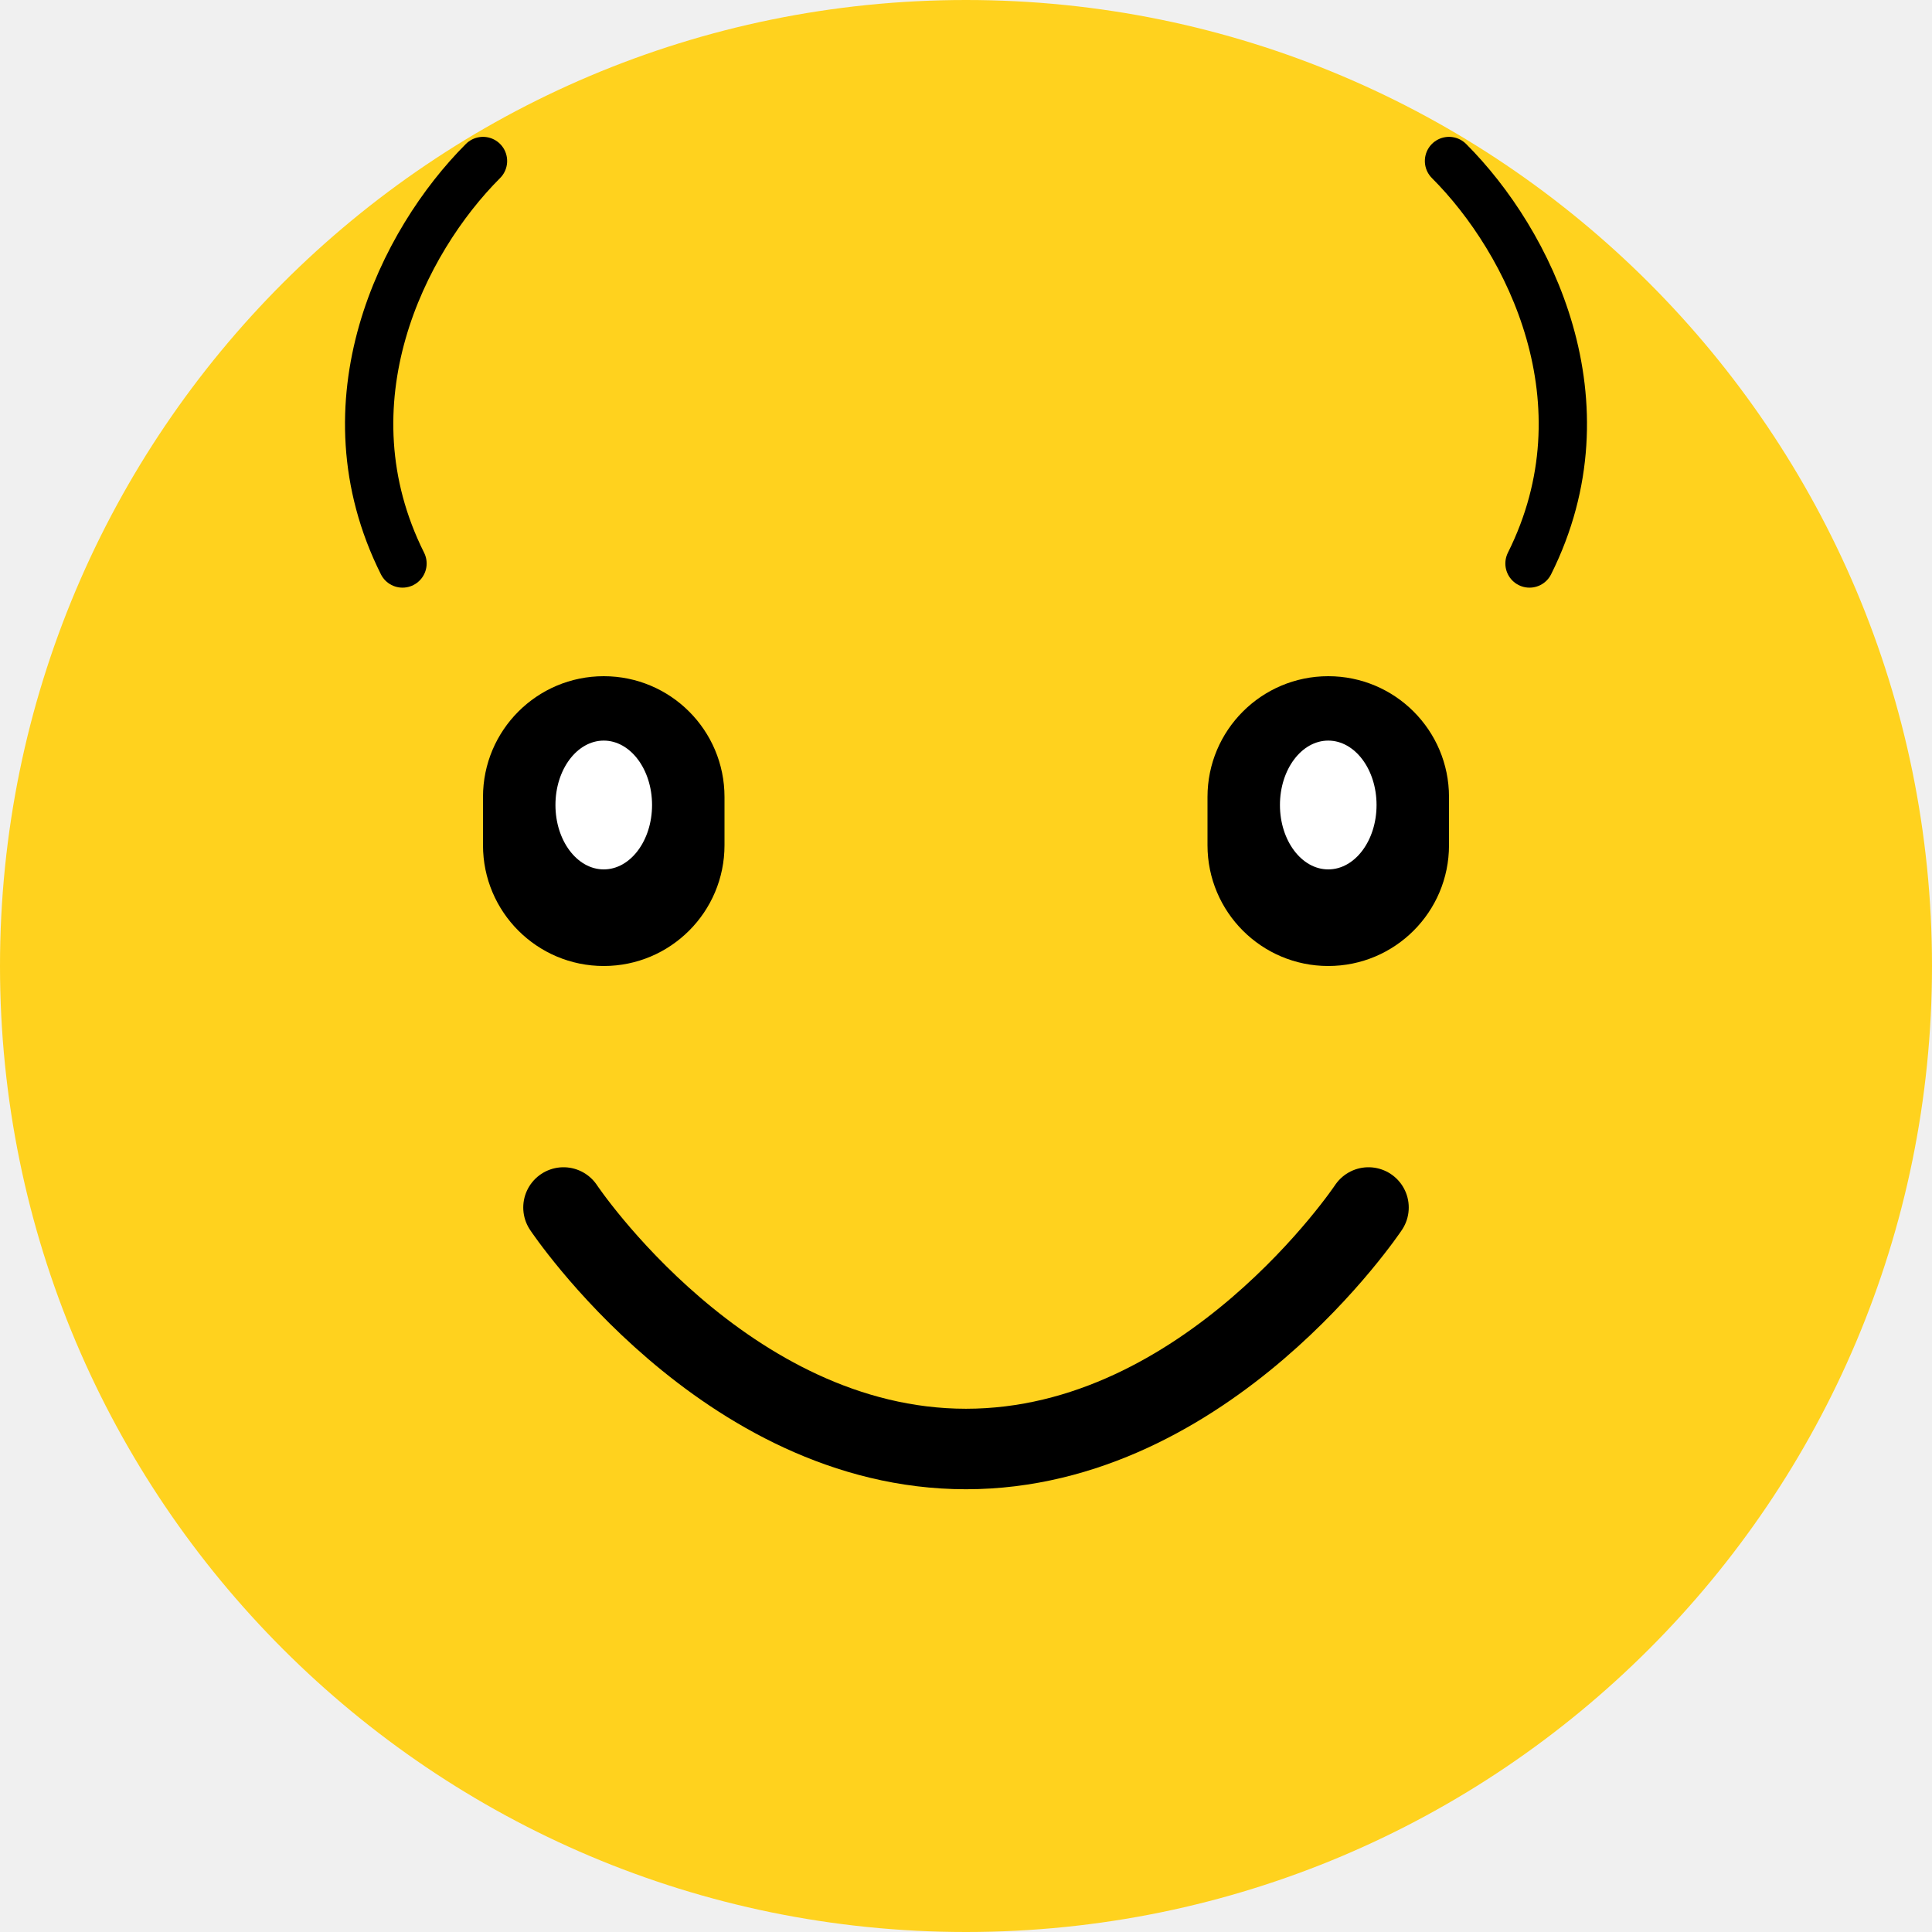
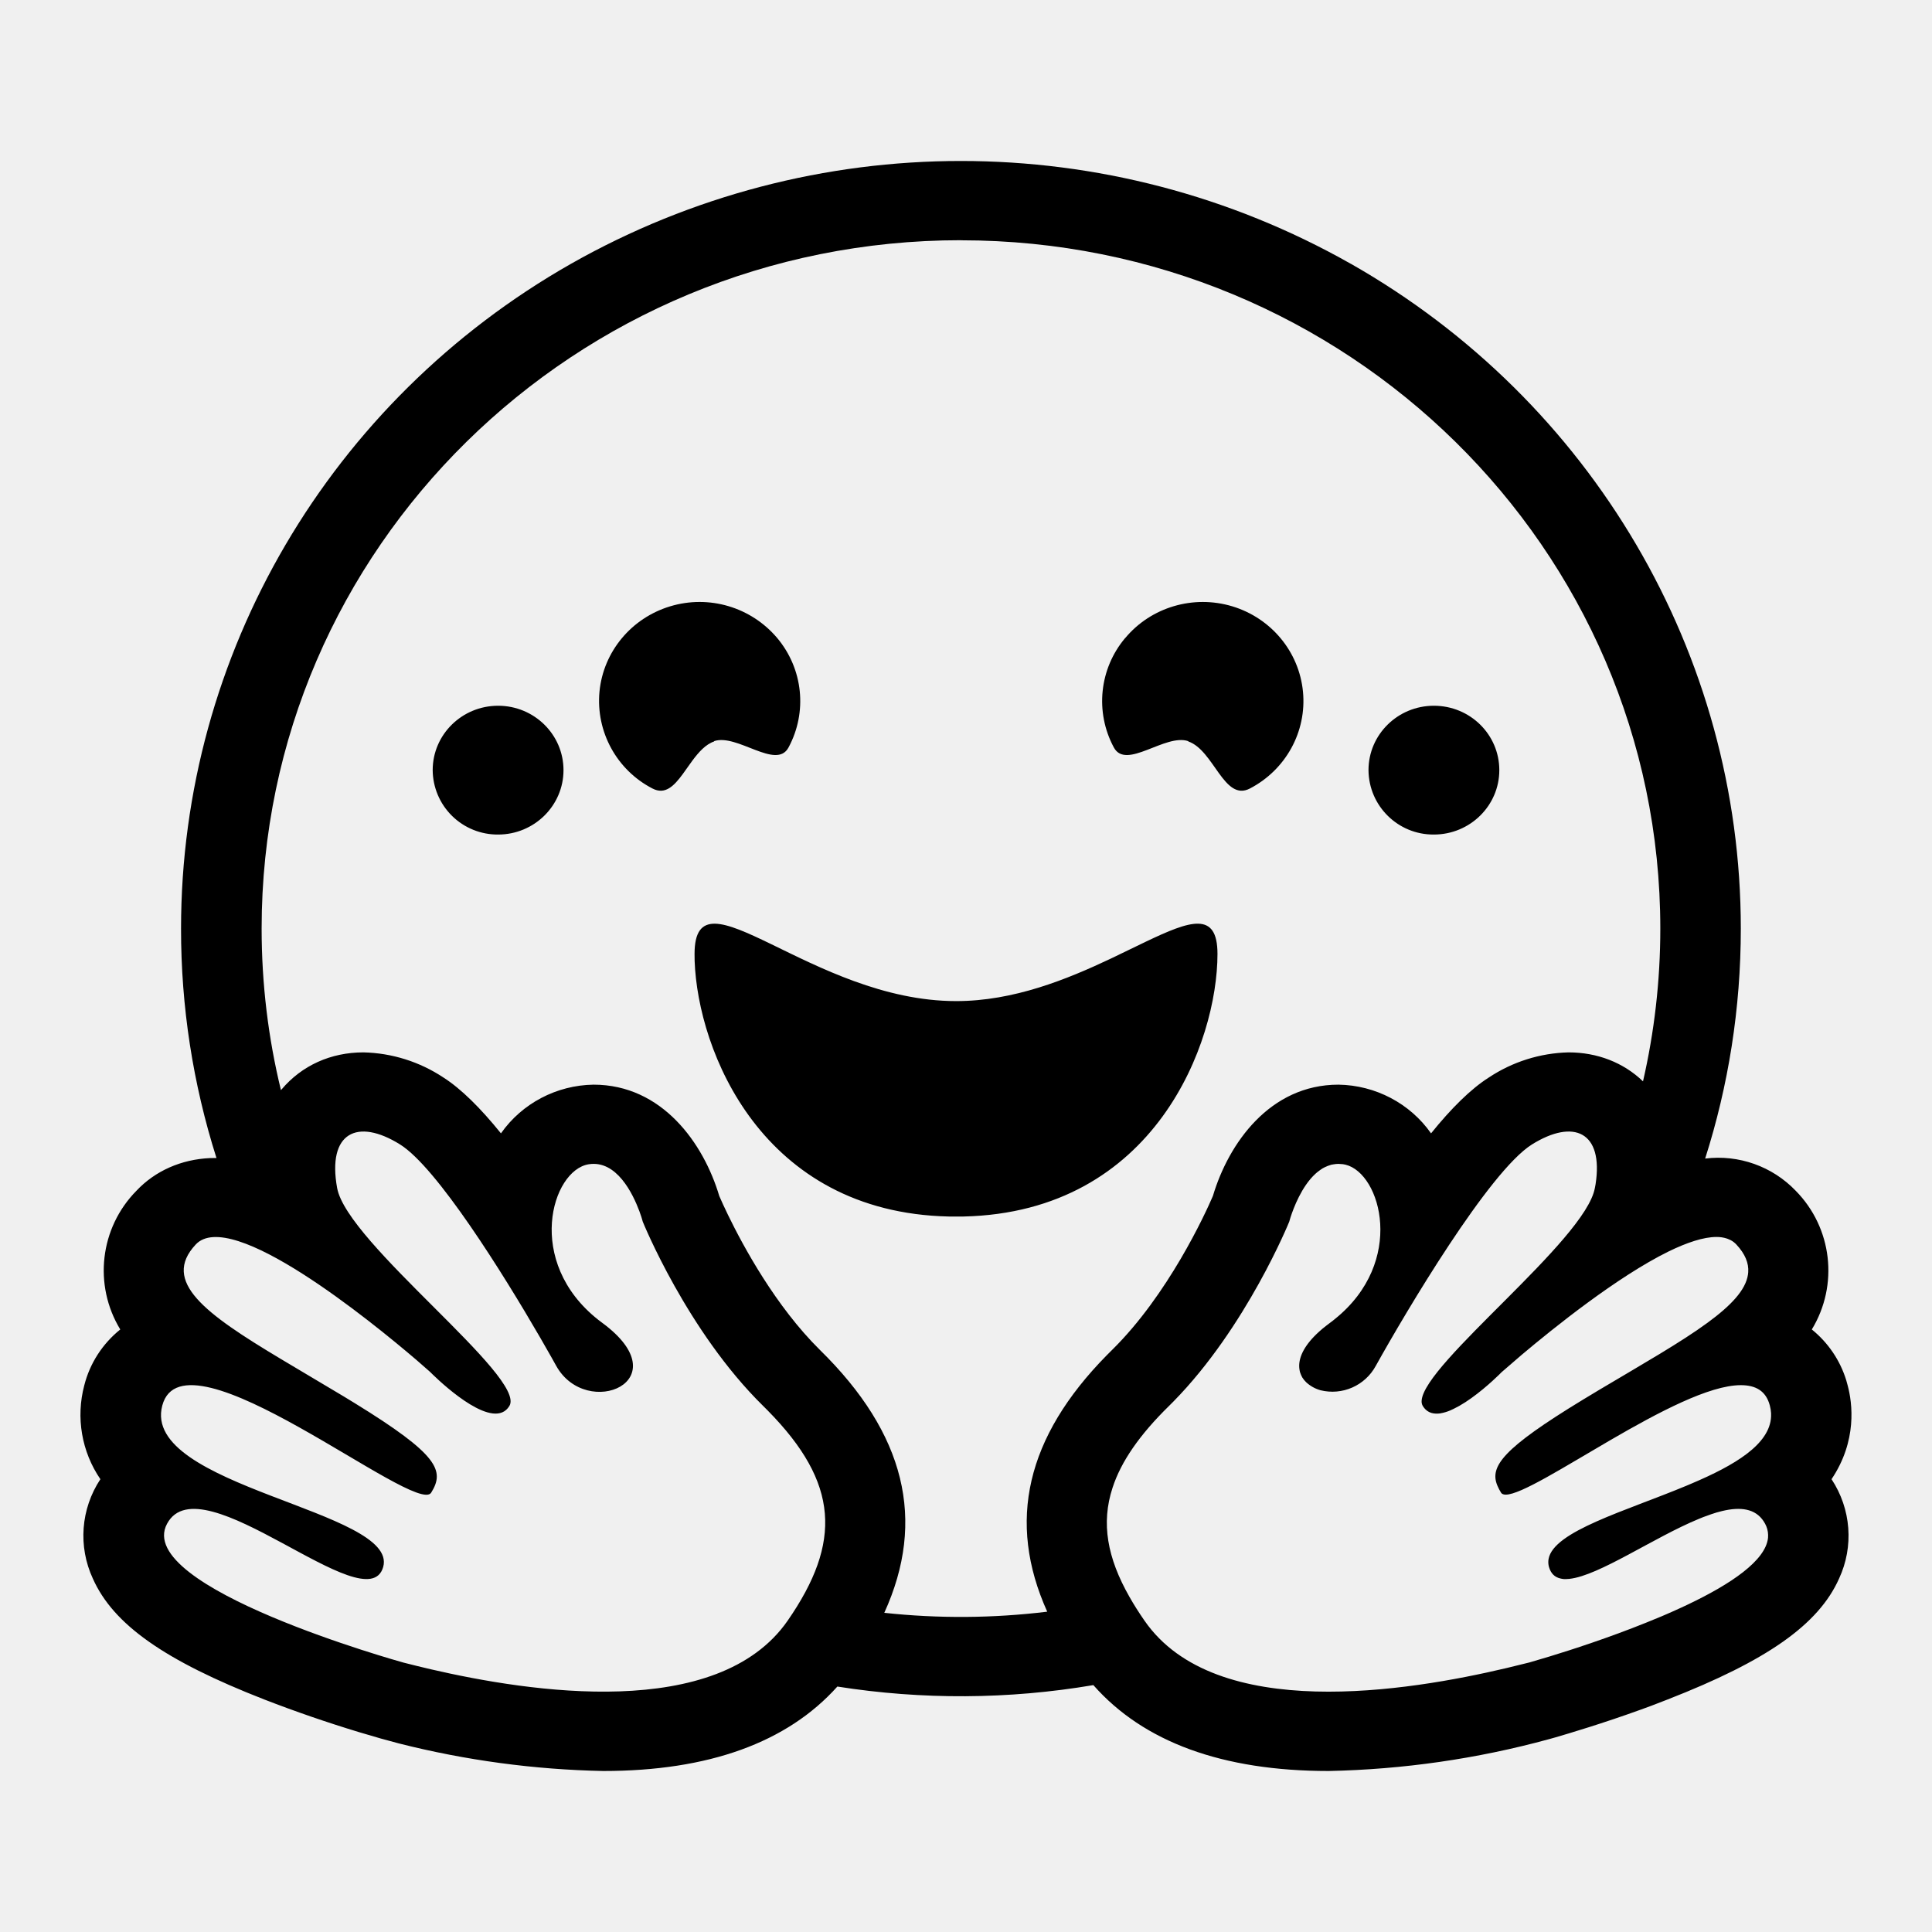
- <svg xmlns="http://www.w3.org/2000/svg" viewBox="0 0 120 120">
-   <path fill="#FFD21E" d="M60 0C26.863 0 0 26.863 0 60s26.863 60 60 60 60-26.863 60-60S93.137 0 60 0z" />
-   <path fill="#000" d="M37.5 42c-4.142 0-7.5 3.358-7.5 7.5v3c0 4.142 3.358 7.5 7.5 7.5s7.5-3.358 7.5-7.5v-3c0-4.142-3.358-7.5-7.5-7.5zm45 0c-4.142 0-7.5 3.358-7.5 7.5v3c0 4.142 3.358 7.5 7.5 7.5s7.5-3.358 7.5-7.5v-3c0-4.142-3.358-7.5-7.5-7.5z" />
-   <ellipse cx="37.5" cy="50" rx="3" ry="4" fill="#fff" />
-   <ellipse cx="82.5" cy="50" rx="3" ry="4" fill="#fff" />
-   <path fill="none" stroke="#000" stroke-width="5" stroke-linecap="round" d="M35 75c0 0 10 15 25 15s25-15 25-15" />
-   <path fill="none" stroke="#000" stroke-width="3" stroke-linecap="round" d="M25 35c-5-10 0-20 5-25m65 25c5-10 0-20-5-25" />
+ <svg xmlns="http://www.w3.org/2000/svg" fill="currentColor" fill-rule="evenodd" height="1em" style="flex:none;line-height:1" viewBox="0 0 24 24" width="1em">
+   <path d="M16.781 3.277c2.997 1.704 4.844 4.851 4.844 8.258 0 .995-.155 1.955-.443 2.857a1.332 1.332 0 011.125.4 1.41 1.41 0 01.2 1.723c.204.165.352.385.428.632l.017.062c.06.222.12.69-.2 1.166.244.37.279.836.093 1.236-.255.57-.893 1.018-2.128 1.5l-.202.078-.131.048c-.478.173-.89.295-1.061.345l-.086.024c-.89.243-1.808.375-2.732.394-1.32 0-2.3-.36-2.923-1.067a9.852 9.852 0 01-3.18.018C9.778 21.647 8.802 22 7.494 22a11.249 11.249 0 01-2.541-.343l-.221-.06-.273-.08a16.574 16.574 0 01-1.175-.405c-1.237-.483-1.875-.93-2.13-1.501-.186-.4-.151-.867.093-1.236a1.42 1.42 0 01-.2-1.166c.069-.273.226-.516.447-.694a1.41 1.41 0 01.2-1.722c.233-.248.557-.391.917-.407l.078-.001a9.385 9.385 0 01-.44-2.85c0-3.407 1.847-6.554 4.844-8.258a9.822 9.822 0 019.687 0zM4.188 14.758c.125.687 2.357 2.35 2.14 2.707-.19.315-.796-.239-.948-.386l-.041-.04-.168-.147c-.561-.479-2.304-1.9-2.74-1.432-.43.46.119.859 1.055 1.42l.784.467.136.083c1.045.643 1.12.84.95 1.113-.188.295-3.07-2.1-3.34-1.083-.27 1.011 2.942 1.304 2.744 2.006-.2.7-2.265-1.324-2.685-.537-.425.79 2.913 1.718 2.94 1.725l.16.04.175.042c1.227.284 3.565.65 4.435-.604.673-.973.64-1.709-.248-2.61l-.057-.057c-.945-.928-1.495-2.288-1.495-2.288l-.017-.058-.025-.072c-.082-.22-.284-.639-.63-.584-.46.073-.798 1.21.12 1.933l.05.038c.977.721-.195 1.21-.573.534l-.058-.104-.143-.25c-.463-.799-1.282-2.111-1.739-2.397-.532-.332-.907-.148-.782.541zm14.842-.541c-.533.335-1.563 2.074-1.94 2.751a.613.613 0 01-.687.302.436.436 0 01-.176-.098.303.303 0 01-.049-.06l-.014-.028-.008-.02-.007-.019-.003-.013-.003-.017a.289.289 0 01-.004-.048c0-.12.071-.266.25-.427.026-.024.054-.047.084-.07l.047-.036c.022-.016.043-.032.063-.049.883-.71.573-1.81.131-1.917l-.031-.006-.056-.004a.368.368 0 00-.062.006l-.028.005-.042.014-.039.017-.028.015-.028.019-.036.027-.023.02c-.173.158-.273.428-.31.542l-.016.054s-.53 1.309-1.439 2.234l-.054.054c-.365.358-.596.69-.702 1.018-.143.437-.066.868.21 1.353.055.097.117.195.187.296.882 1.275 3.282.876 4.494.59l.286-.07.25-.074c.276-.084.736-.233 1.2-.42l.188-.077.065-.028.064-.028.124-.056.081-.038c.529-.252.964-.543.994-.827l.001-.036a.299.299 0 00-.037-.139c-.094-.176-.271-.212-.491-.168l-.045.01c-.044.01-.09.024-.136.04l-.097.035-.054.022c-.559.23-1.238.705-1.607.745h.006a.452.452 0 01-.05.003h-.024l-.024-.003-.023-.005c-.068-.016-.116-.06-.14-.142a.22.22 0 01-.005-.1c.062-.345.958-.595 1.713-.91l.066-.028c.528-.224.97-.483.985-.832v-.04a.47.47 0 00-.016-.098c-.048-.18-.175-.251-.36-.251-.785 0-2.55 1.36-2.92 1.36-.025 0-.048-.007-.058-.024a.6.6 0 01-.046-.088c-.1-.238.068-.462 1.06-1.066l.209-.126c.538-.32 1.01-.588 1.341-.831.29-.212.475-.406.503-.6l.003-.028c.008-.113-.038-.227-.147-.344a.266.266 0 00-.07-.054l-.034-.015-.013-.005a.403.403 0 00-.13-.02c-.162 0-.369.07-.595.18-.637.313-1.431.952-1.826 1.285l-.249.215-.033.033c-.08.078-.288.27-.493.386l-.071.037-.041.019a.535.535 0 01-.122.036h.005a.346.346 0 01-.031.003l.01-.001-.013.001c-.079.005-.145-.021-.19-.095a.113.113 0 01-.014-.065c.027-.465 2.034-1.991 2.152-2.642l.009-.048c.1-.65-.271-.817-.791-.493zM11.938 2.984c-4.798 0-8.688 3.829-8.688 8.55 0 .692.083 1.364.24 2.008l.008-.009c.252-.298.612-.46 1.017-.46.355.008.699.117.993.312.22.14.465.384.715.694.261-.372.69-.598 1.15-.605.852 0 1.367.728 1.562 1.383l.047.105.06.127c.192.396.595 1.139 1.143 1.68 1.06 1.04 1.324 2.115.8 3.266a8.865 8.865 0 002.024-.014c-.505-1.12-.26-2.17.74-3.186l.066-.066c.695-.684 1.157-1.69 1.252-1.912.195-.655.708-1.383 1.56-1.383.46.007.889.233 1.15.605.25-.31.495-.553.718-.694a1.87 1.87 0 01.99-.312c.357 0 .682.126.925.36.14-.61.215-1.245.215-1.898 0-4.722-3.89-8.55-8.687-8.55zm1.857 8.926l.439-.212c.553-.264.89-.383.89.152 0 1.093-.771 3.208-3.155 3.262h-.184c-2.325-.052-3.116-2.06-3.156-3.175l-.001-.087c0-1.107 1.452.586 3.25.586.716 0 1.379-.272 1.917-.526zm4.017-3.143c.45 0 .813.358.813.8 0 .441-.364.8-.813.8a.806.806 0 01-.812-.8c0-.442.364-.8.812-.8zm-11.624 0c.448 0 .812.358.812.8 0 .441-.364.8-.812.8a.806.806 0 01-.813-.8c0-.442.364-.8.813-.8zm7.79-.841c.32-.384.846-.54 1.33-.394.483.146.83.564.878 1.06.048.495-.212.97-.659 1.203-.322.168-.447-.477-.767-.585l.002-.003c-.287-.098-.772.362-.925.079a1.215 1.215 0 01.14-1.36zm-4.323 0c.322.384.377.92.14 1.36-.152.283-.64-.177-.925-.079l.003.003c-.108.036-.194.134-.273.24l-.118.165c-.11.15-.22.262-.377.18a1.226 1.226 0 01-.658-1.204c.048-.495.395-.913.878-1.059a1.262 1.262 0 011.33.394z" />
</svg>
